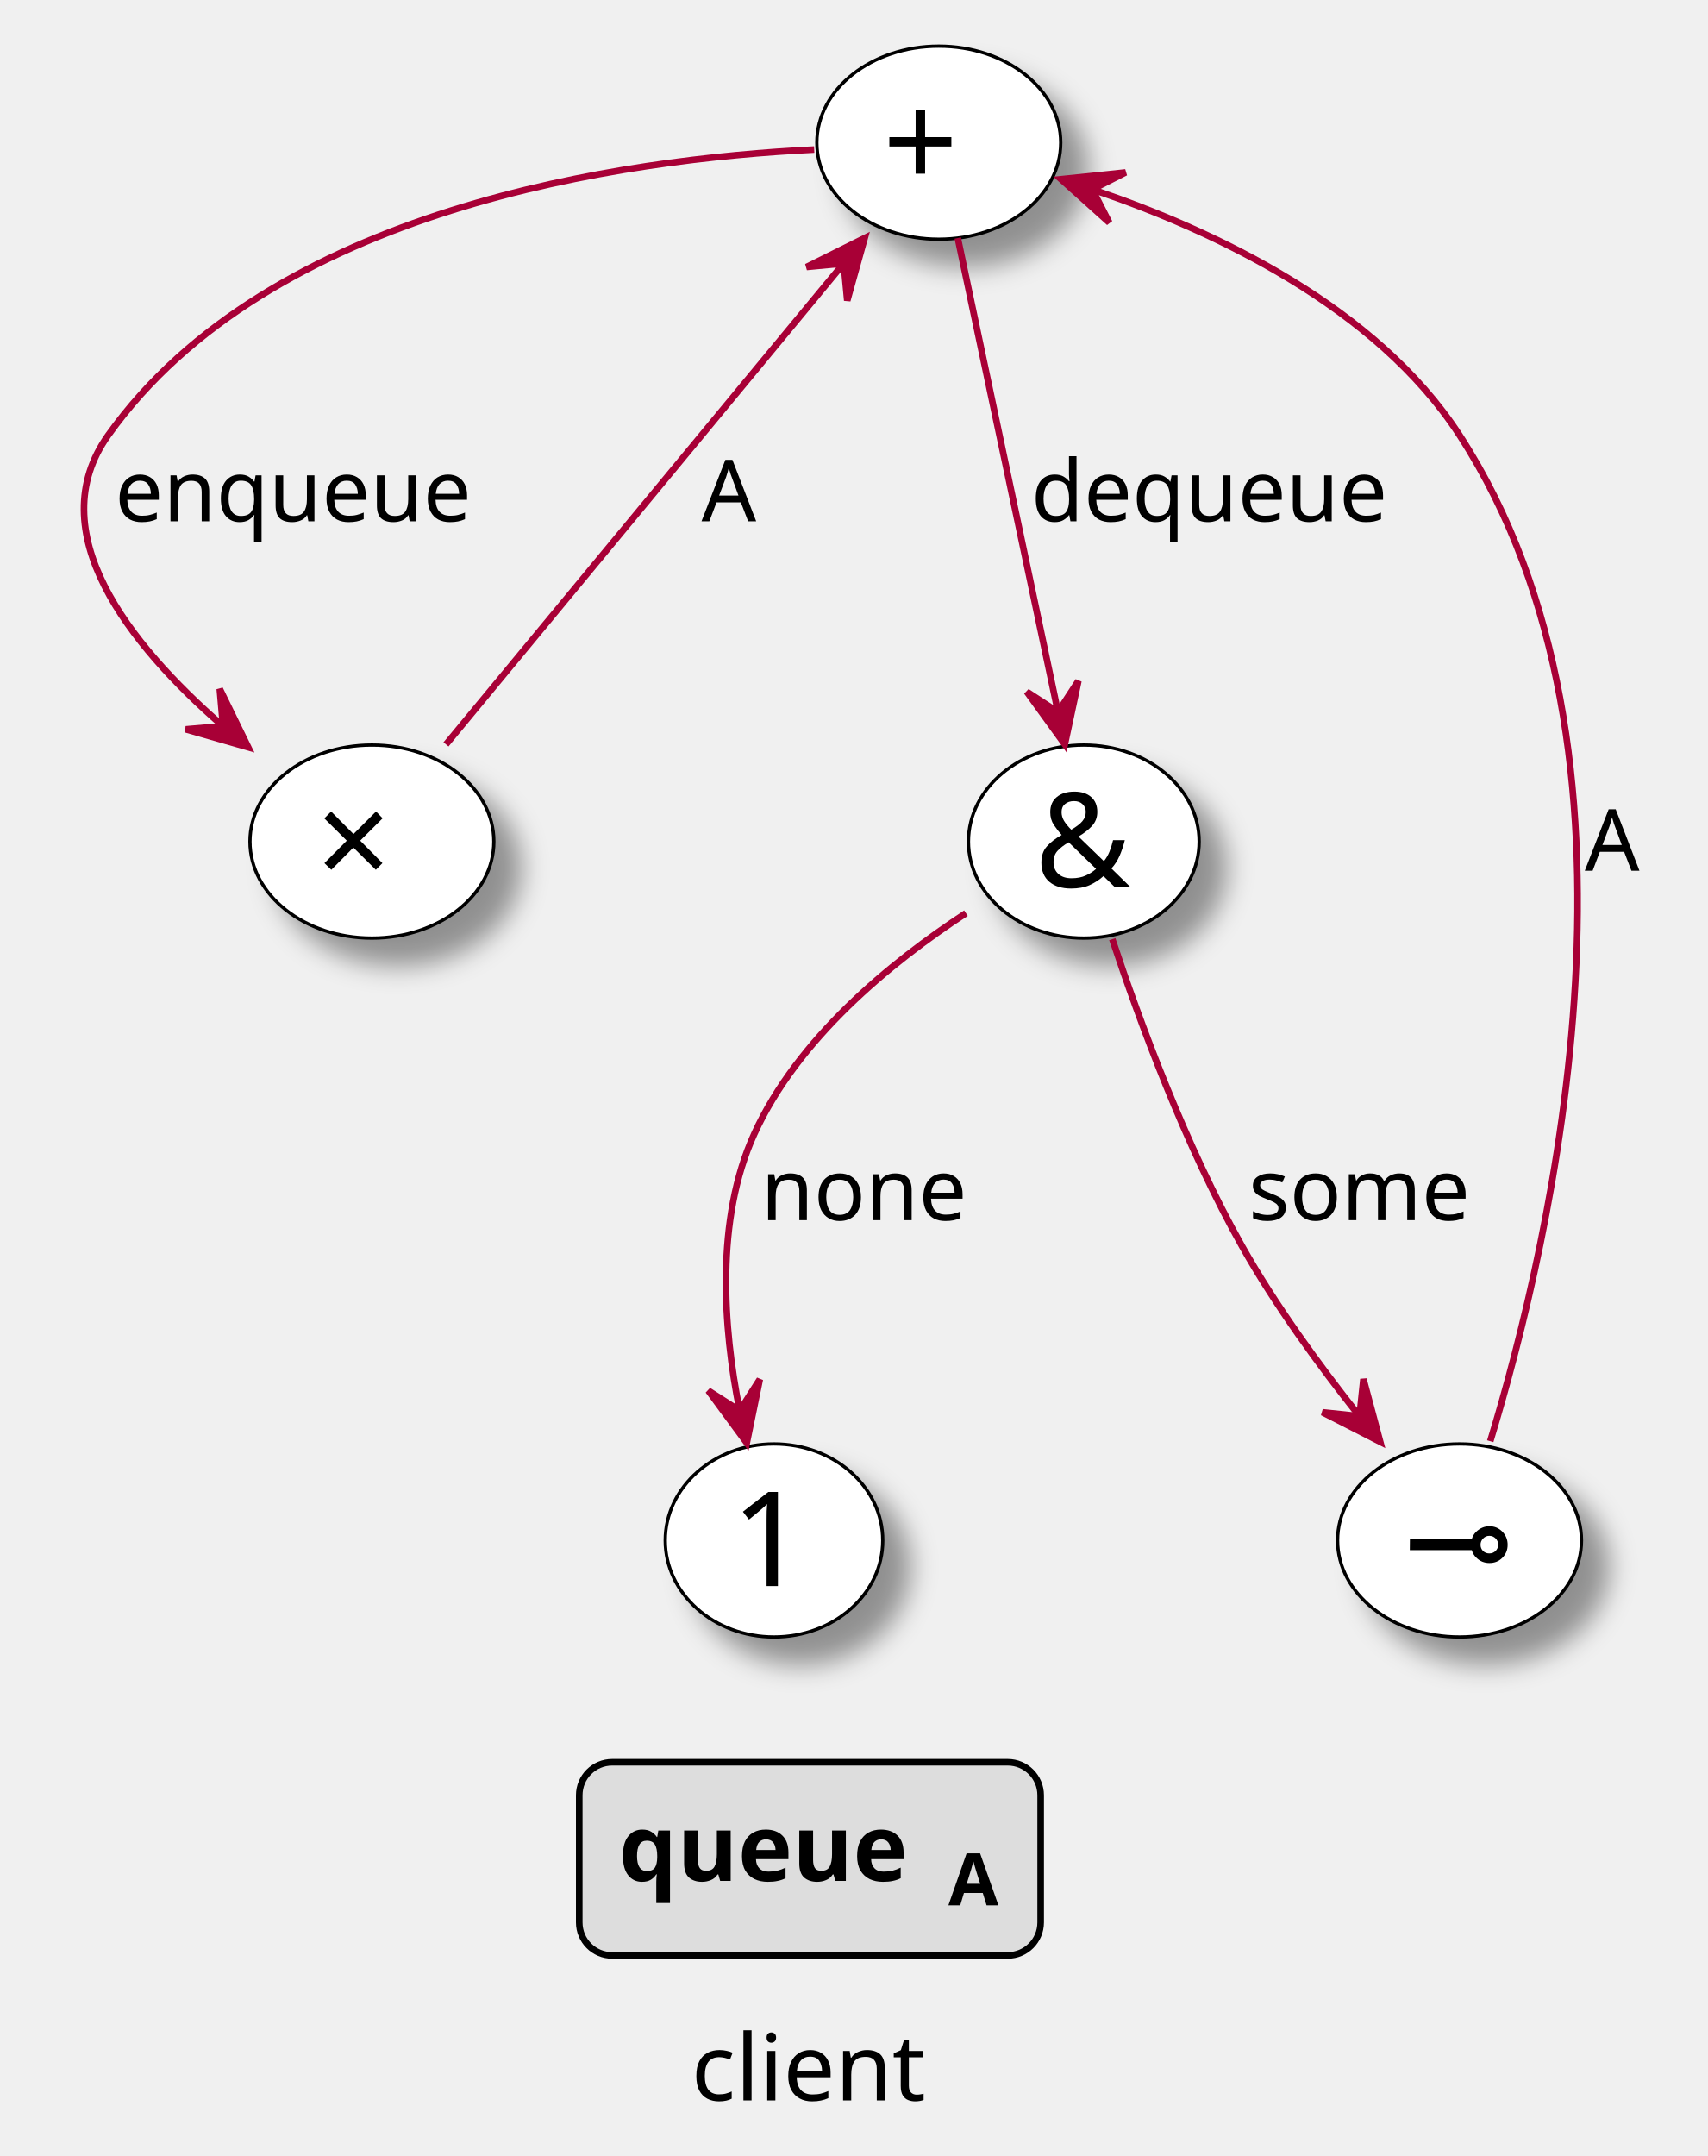
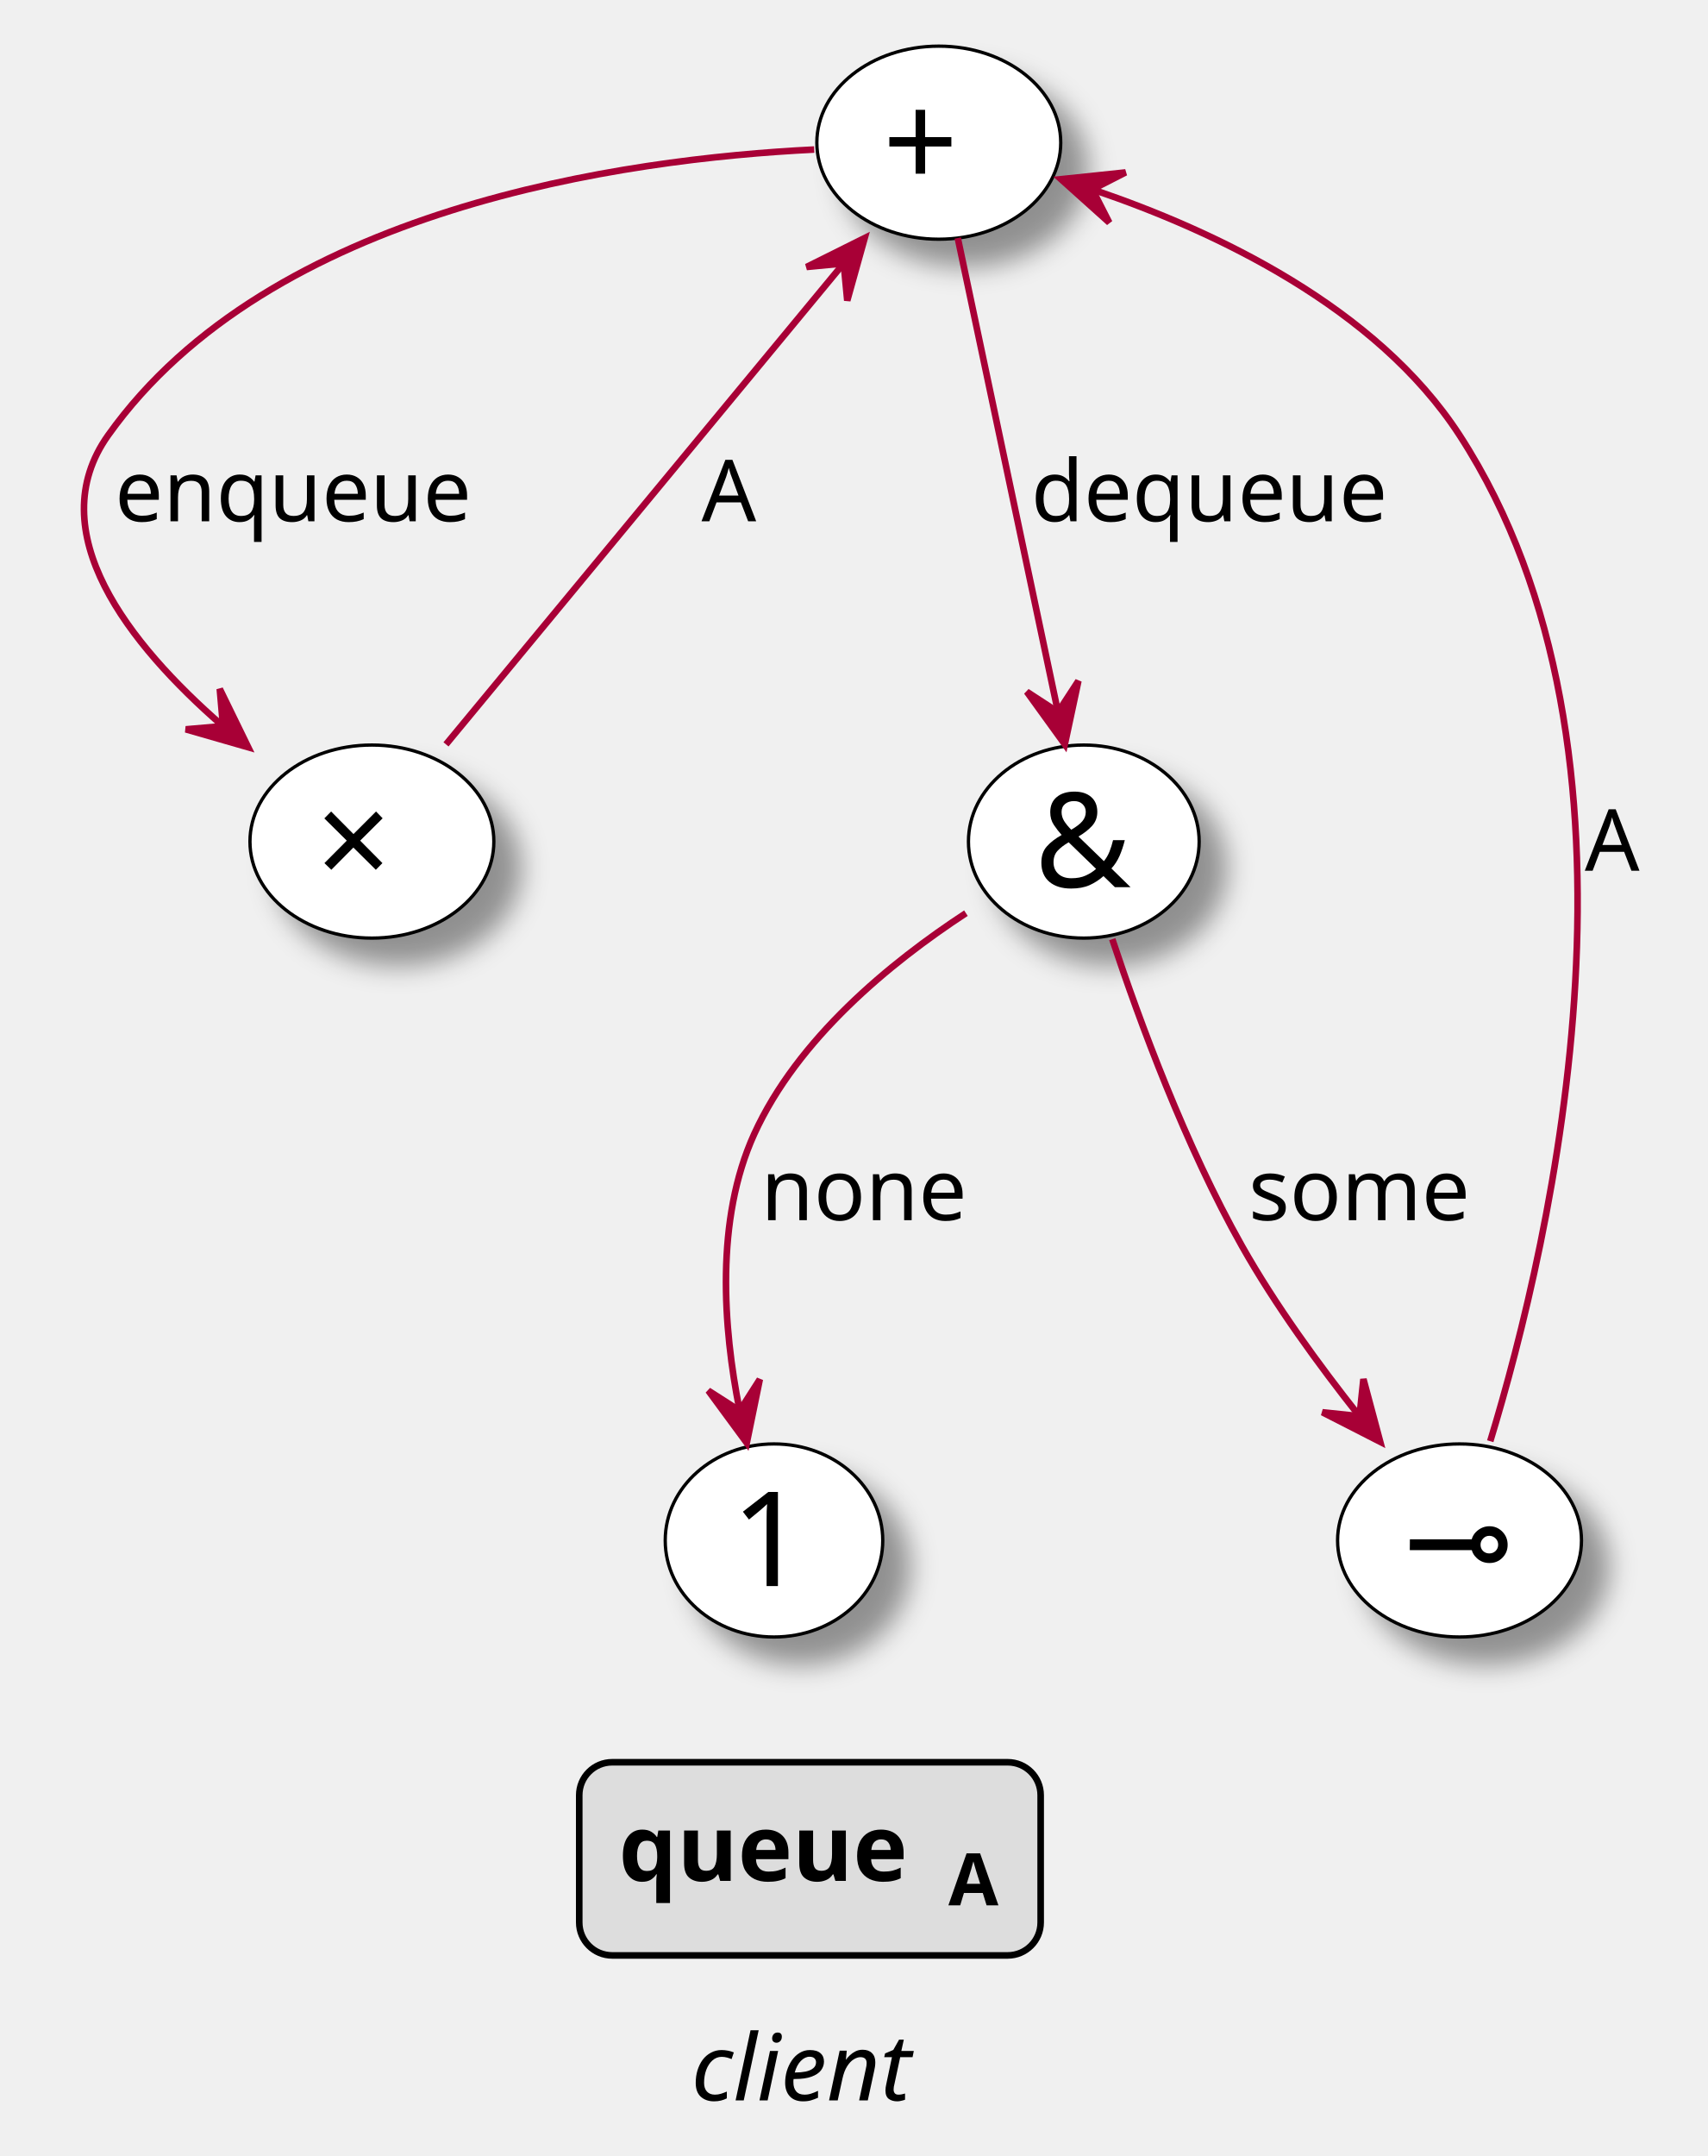
<svg xmlns="http://www.w3.org/2000/svg" contentScriptType="application/ecmascript" contentStyleType="text/css" height="327px" preserveAspectRatio="none" style="width:259px;height:327px;background:#FFFFFF;" version="1.1" viewBox="0 0 259 327" width="259px" zoomAndPan="magnify">
  <defs>
-     <filter height="300%" id="fgl46vo5dkoj2" width="300%" x="-1" y="-1">
+     <filter height="300%" id="fpmn74cig4p7p" width="300%" x="-1" y="-1">
      <feGaussianBlur result="blurOut" stdDeviation="2.0" />
      <feColorMatrix in="blurOut" result="blurOut2" type="matrix" values="0 0 0 0 0 0 0 0 0 0 0 0 0 0 0 0 0 0 .4 0" />
      <feOffset dx="4.0" dy="4.0" in="blurOut2" result="blurOut3" />
      <feBlend in="SourceGraphic" in2="blurOut3" mode="normal" />
    </filter>
  </defs>
  <g>
-     <rect fill="#FFFFFF" filter="url(#fgl46vo5dkoj2)" height="29.281" rx="50" ry="50" style="stroke:#000000;stroke-width:0.5;" width="37" x="123.92" y="7" />
+     <rect fill="#FFFFFF" filter="url(#fpmn74cig4p7p)" height="29.281" rx="50" ry="50" style="stroke:#000000;stroke-width:0.5;" width="37" x="123.92" y="7" />
    <text fill="#000000" font-family="sans-serif" font-size="20" lengthAdjust="spacing" textLength="17" x="133.92" y="28.564">+</text>
-     <rect fill="#FFFFFF" filter="url(#fgl46vo5dkoj2)" height="29.281" rx="50" ry="50" style="stroke:#000000;stroke-width:0.5;" width="37" x="37.92" y="113" />
+     <rect fill="#FFFFFF" filter="url(#fpmn74cig4p7p)" height="29.281" rx="50" ry="50" style="stroke:#000000;stroke-width:0.5;" width="37" x="37.92" y="113" />
    <text fill="#000000" font-family="sans-serif" font-size="20" lengthAdjust="spacing" textLength="17" x="47.92" y="134.565">×</text>
-     <rect fill="#FFFFFF" filter="url(#fgl46vo5dkoj2)" height="29.281" rx="50" ry="50" style="stroke:#000000;stroke-width:0.5;" width="35" x="146.92" y="113" />
+     <rect fill="#FFFFFF" filter="url(#fpmn74cig4p7p)" height="29.281" rx="50" ry="50" style="stroke:#000000;stroke-width:0.5;" width="35" x="146.92" y="113" />
    <text fill="#000000" font-family="sans-serif" font-size="20" lengthAdjust="spacing" textLength="15" x="156.92" y="134.565">&amp;</text>
-     <rect fill="#FFFFFF" filter="url(#fgl46vo5dkoj2)" height="29.281" rx="50" ry="50" style="stroke:#000000;stroke-width:0.5;" width="37" x="202.92" y="219" />
+     <rect fill="#FFFFFF" filter="url(#fpmn74cig4p7p)" height="29.281" rx="50" ry="50" style="stroke:#000000;stroke-width:0.5;" width="37" x="202.92" y="219" />
    <text fill="#000000" font-family="sans-serif" font-size="20" lengthAdjust="spacing" textLength="17" x="212.92" y="240.565">⊸</text>
-     <rect fill="#FFFFFF" filter="url(#fgl46vo5dkoj2)" height="29.281" rx="50" ry="50" style="stroke:#000000;stroke-width:0.5;" width="33" x="100.92" y="219" />
+     <rect fill="#FFFFFF" filter="url(#fpmn74cig4p7p)" height="29.281" rx="50" ry="50" style="stroke:#000000;stroke-width:0.5;" width="33" x="100.92" y="219" />
    <text fill="#000000" font-family="sans-serif" font-size="20" lengthAdjust="spacing" textLength="13" x="110.92" y="240.565">1</text>
    <path d="M123.52,22.68 C94.82,24.1 41,31.51 16.42,66 C6,80.62 19.6,97.73 33.69,110.01 " fill="none" id="q1-to-q2" style="stroke:#A80036;stroke-width:1.0;" />
    <polygon fill="#A80036" points="37.66,113.34,33.339,104.49,33.831,110.125,28.195,110.617,37.66,113.34" style="stroke:#A80036;stroke-width:1.0;" />
    <text fill="#000000" font-family="sans-serif" font-size="13" lengthAdjust="spacing" textLength="56" x="17.42" y="79.067">enqueue</text>
    <path d="M127.93,40.02 C110.93,60.58 83.12,94.21 67.66,112.9 " fill="none" id="q1-backto-q2" style="stroke:#A80036;stroke-width:1.0;" />
    <polygon fill="#A80036" points="131.18,36.1,122.365,40.492,127.996,39.955,128.533,45.586,131.18,36.1" style="stroke:#A80036;stroke-width:1.0;" />
    <text fill="#000000" font-family="sans-serif" font-size="13" lengthAdjust="spacing" textLength="9" x="106.42" y="79.067">A</text>
    <path d="M145.3,36.1 C149.18,54.47 156.13,87.3 160.49,107.93 " fill="none" id="q1-to-q3" style="stroke:#A80036;stroke-width:1.0;" />
    <polygon fill="#A80036" points="161.54,112.9,163.6,103.269,160.51,108.007,155.772,104.917,161.54,112.9" style="stroke:#A80036;stroke-width:1.0;" />
    <text fill="#000000" font-family="sans-serif" font-size="13" lengthAdjust="spacing" textLength="56" x="156.42" y="79.067">dequeue</text>
    <path d="M168.74,142.44 C172.92,155.03 179.87,173.84 188.42,189 C193.45,197.92 200.11,207.05 206.12,214.64 " fill="none" id="q3-to-q4" style="stroke:#A80036;stroke-width:1.0;" />
    <polygon fill="#A80036" points="209.39,218.68,206.84,209.167,206.246,214.792,200.62,214.198,209.39,218.68" style="stroke:#A80036;stroke-width:1.0;" />
    <text fill="#000000" font-family="sans-serif" font-size="13" lengthAdjust="spacing" textLength="36" x="189.42" y="185.067">some</text>
    <path d="M146.54,138.5 C135.02,146.04 121,157.55 114.42,172 C108.47,185.06 109.72,201.4 112.18,213.8 " fill="none" id="q3-to-q5" style="stroke:#A80036;stroke-width:1.0;" />
    <polygon fill="#A80036" points="113.29,218.85,115.269,209.202,112.219,213.966,107.455,210.916,113.29,218.85" style="stroke:#A80036;stroke-width:1.0;" />
    <text fill="#000000" font-family="sans-serif" font-size="13" lengthAdjust="spacing" textLength="32" x="115.42" y="185.067">none</text>
    <path d="M165.97,28.81 C184.34,35.05 208.79,46.56 221.42,66 C252.75,114.24 235.37,188.09 226.08,218.59 " fill="none" id="q1-backto-q4" style="stroke:#A80036;stroke-width:1.0;" />
    <polygon fill="#A80036" points="160.96,27.18,168.287,33.761,165.716,28.723,170.755,26.152,160.96,27.18" style="stroke:#A80036;stroke-width:1.0;" />
    <text fill="#000000" font-family="sans-serif" font-size="13" lengthAdjust="spacing" textLength="9" x="240.42" y="132.067">A</text>
    <rect fill="#DDDDDD" height="29.297" rx="5" ry="5" style="stroke:#000000;stroke-width:1.0;" width="70" x="87.875" y="267.281" />
    <text fill="#000000" font-family="sans-serif" font-size="14" font-weight="bold" lengthAdjust="spacing" textLength="50" x="93.875" y="285.276">queue</text>
    <text fill="#000000" font-family="sans-serif" font-size="11" font-weight="bold" lengthAdjust="spacing" textLength="8" x="143.875" y="288.984">A</text>
-     <text fill="#000000" font-family="sans-serif" font-size="14" lengthAdjust="spacing" textLength="37" x="104.875" y="318.573">client</text>
+     <text fill="#000000" font-family="sans-serif" font-size="14" font-style="italic" lengthAdjust="spacing" textLength="37" x="104.875" y="318.573">client</text>
  </g>
</svg>
